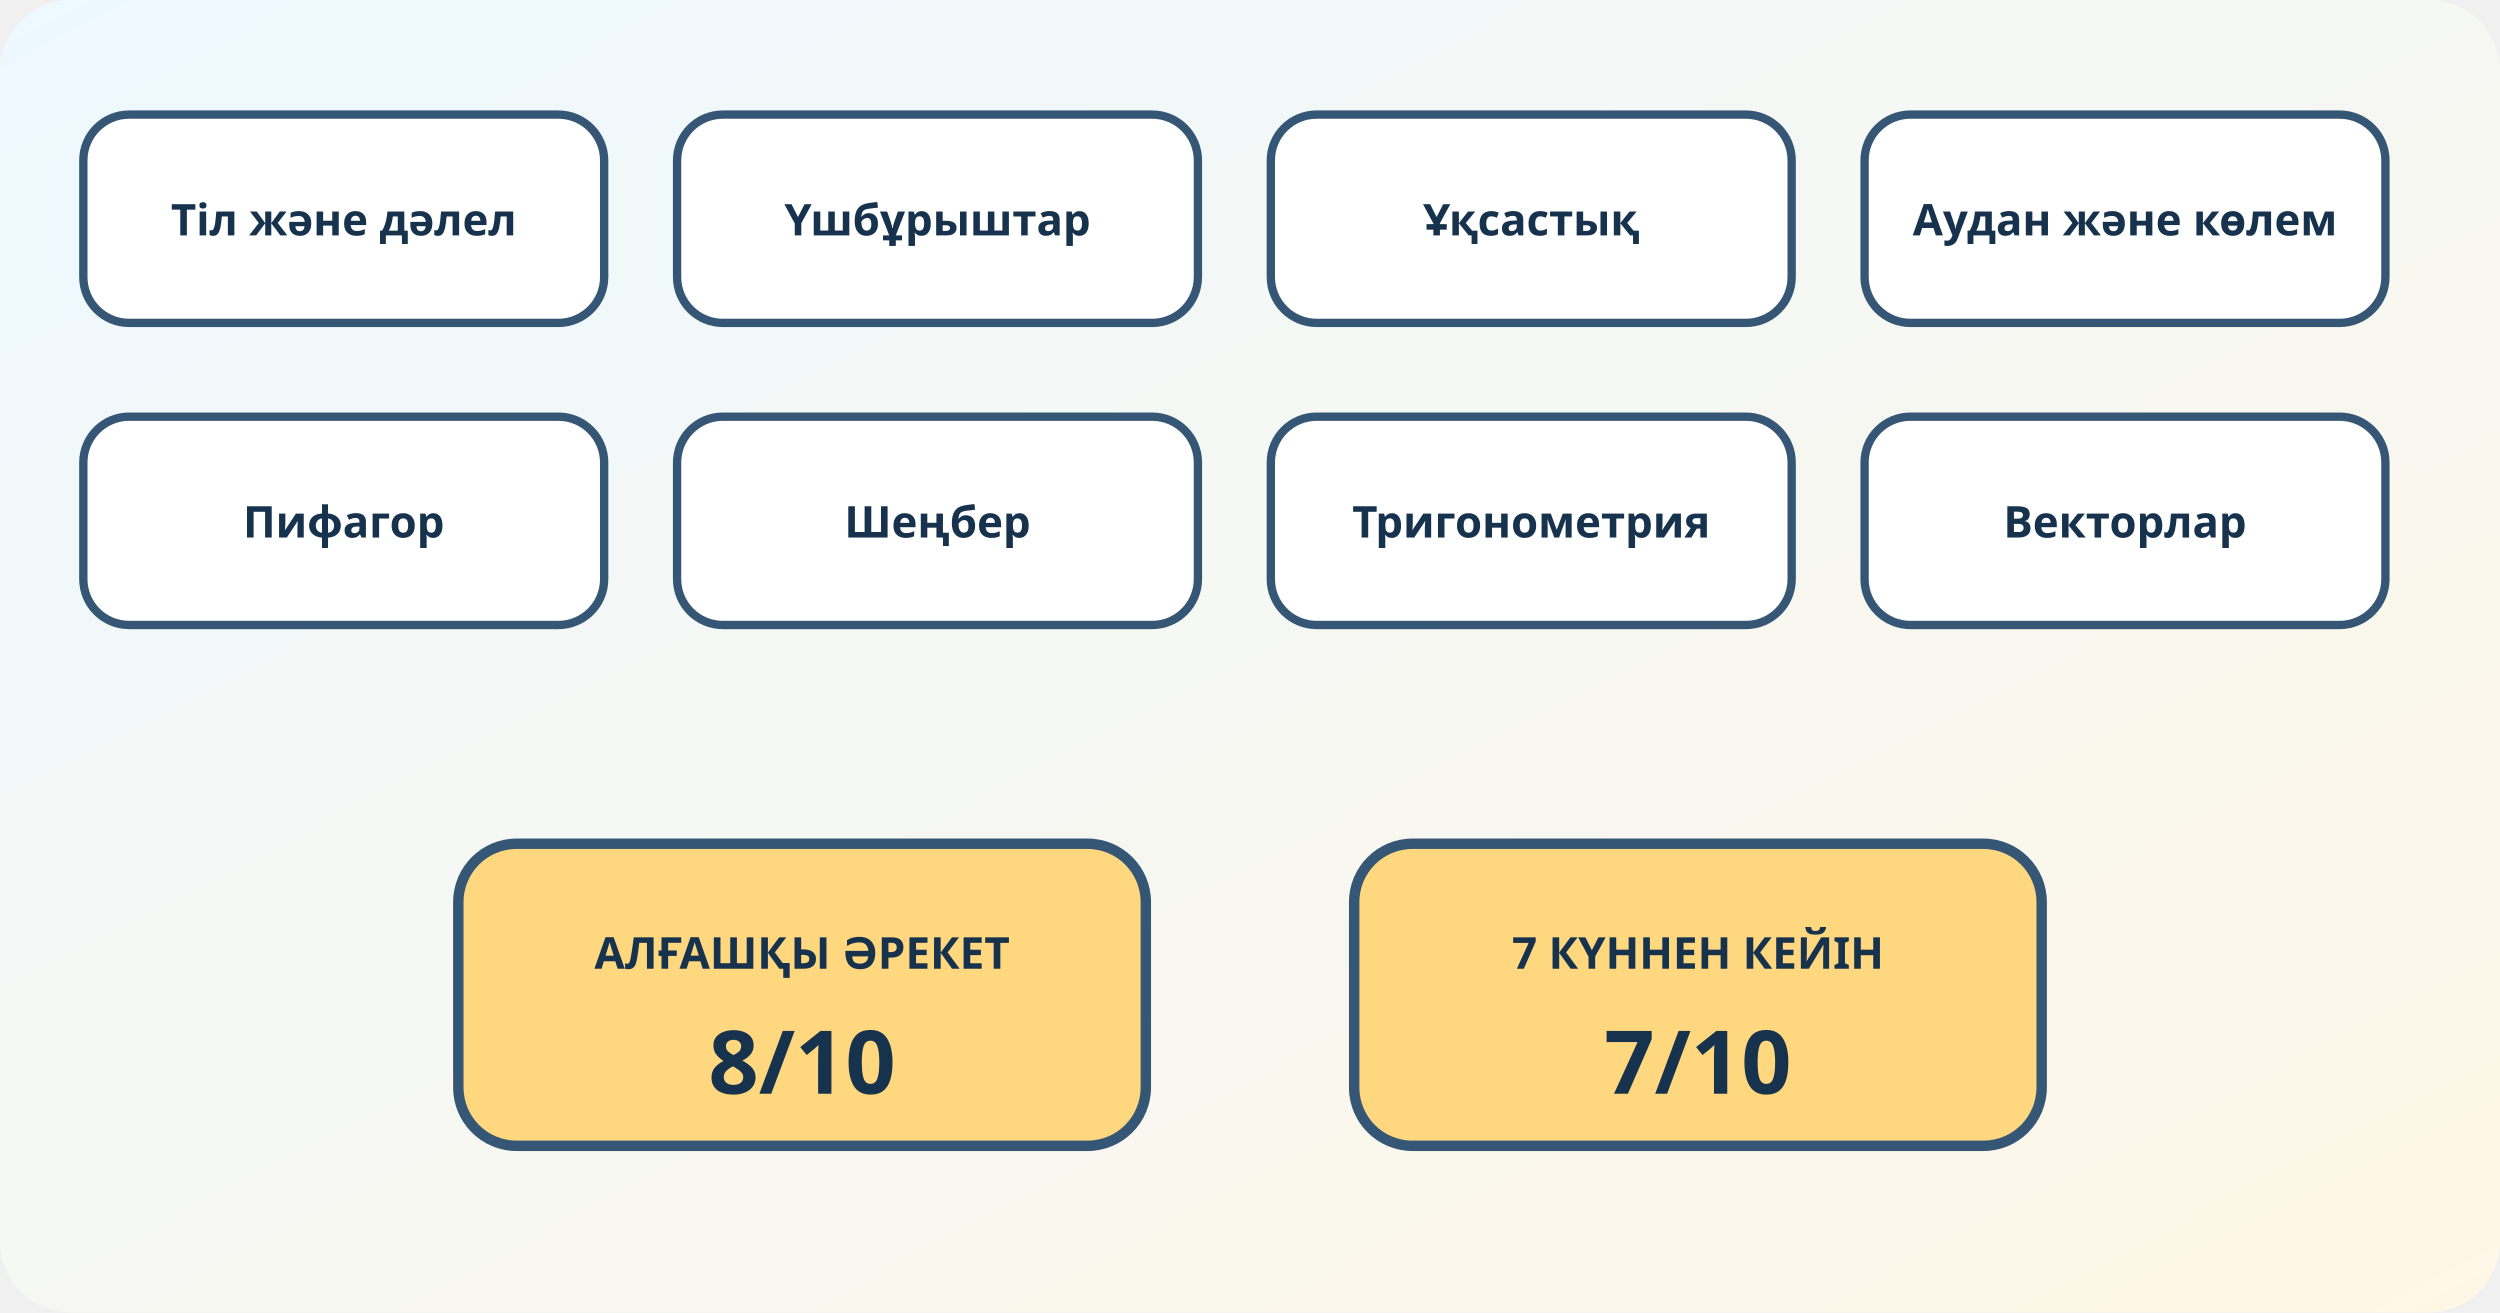
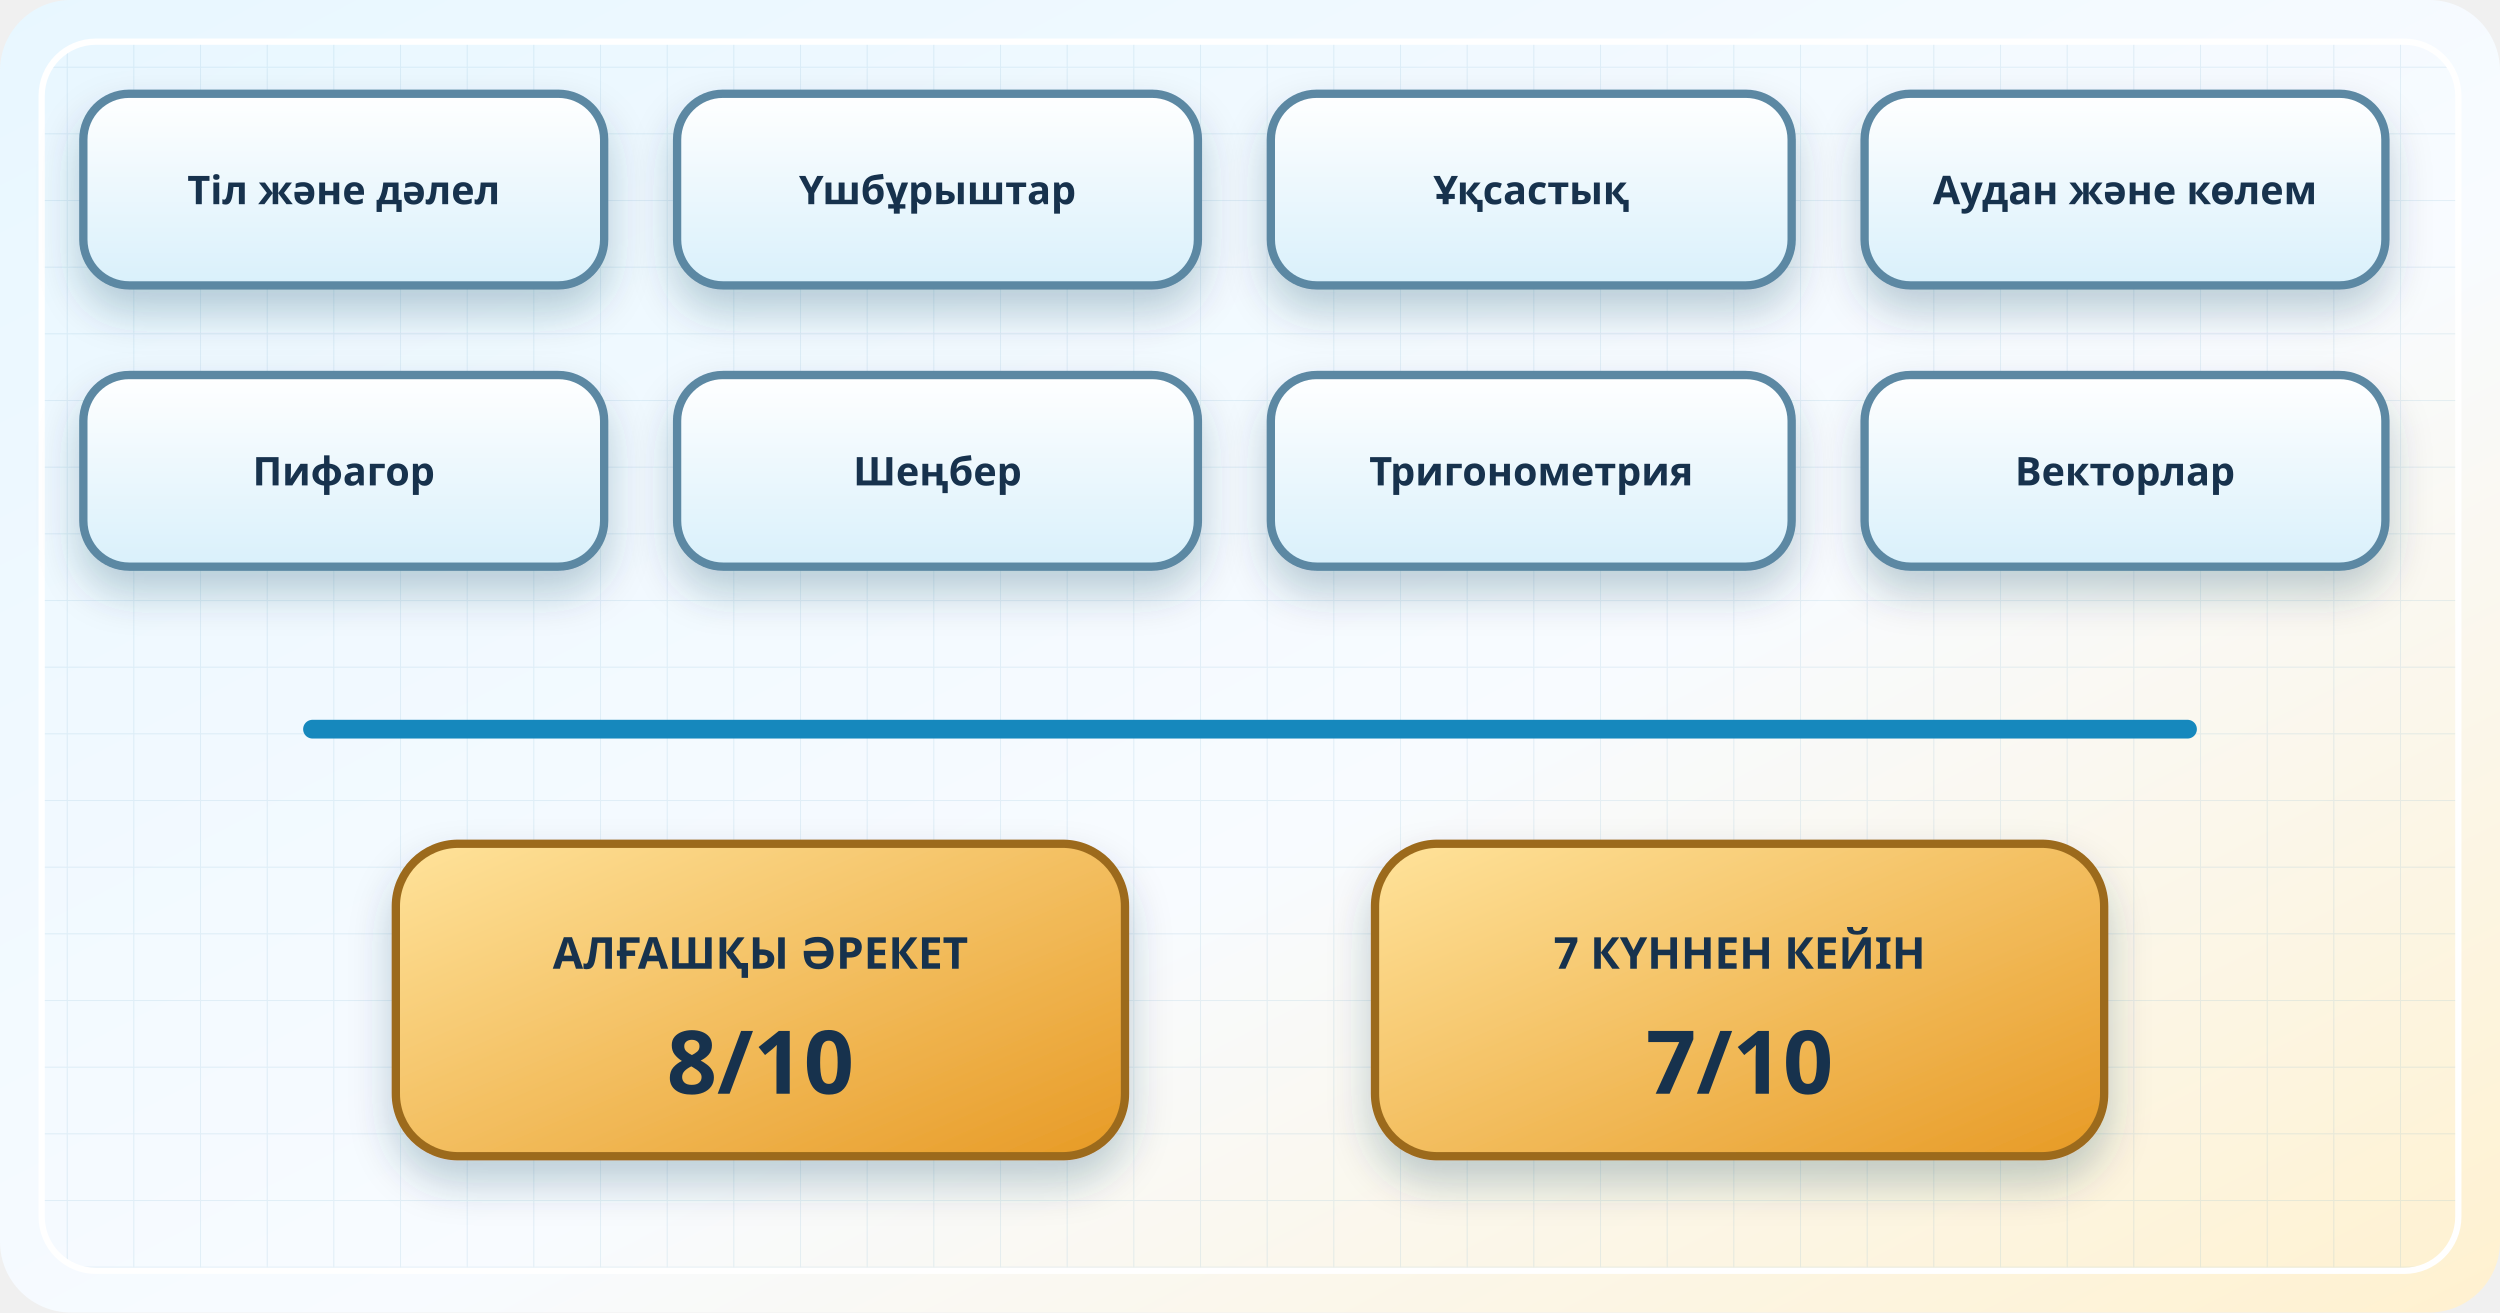
<svg xmlns="http://www.w3.org/2000/svg" viewBox="0 0 1200 630" role="img" aria-labelledby="title desc">
  <defs>
    <linearGradient id="bg" x2="1" y2="1">
-       <stop stop-color="#edf8ff" />
-       <stop offset="1" stop-color="#fff7e6" />
+       <stop stop-color="#e8f7ff" />
+       <stop offset=".58" stop-color="#f8fbff" />
+       <stop offset="1" stop-color="#fff1cf" />
+     </linearGradient>
+     <linearGradient id="glass" x2="0" y2="1">
+       <stop stop-color="#fff" />
+       <stop offset="1" stop-color="#d9f0fb" />
    </linearGradient>
    <linearGradient id="red" x2="0" y2="1">
      <stop stop-color="#ff7167" />
      <stop offset="1" stop-color="#c51620" />
    </linearGradient>
-     <filter id="s">
-       <feDropShadow dx="0" dy="8" stdDeviation="8" flood-opacity=".18" />
+     <linearGradient id="blue" x2="1" y2="1">
+       <stop stop-color="#42ccef" />
+       <stop offset="1" stop-color="#1688bd" />
+     </linearGradient>
+     <linearGradient id="gold" x2="1" y2="1">
+       <stop stop-color="#ffe39b" />
+       <stop offset="1" stop-color="#e79a25" />
+     </linearGradient>
+     <pattern id="draft" width="32" height="32" patternUnits="userSpaceOnUse">
+       <path d="M32 0H0V32" fill="none" stroke="#6aa5c8" stroke-width="1" opacity=".15" />
+     </pattern>
+     <filter id="s" x="-30%" y="-30%" width="170%" height="180%">
+       <feDropShadow dx="0" dy="11" stdDeviation="10" flood-color="#183c59" flood-opacity=".24" />
    </filter>
  </defs>
  <rect width="1200" height="630" rx="34" fill="url(#bg)" />
+   <rect x="20" y="20" width="1160" height="590" rx="26" fill="url(#draft)" stroke="#fff" stroke-width="3" />
  <g data-geometry-skills="8" font-family="system-ui,sans-serif" fill="#17324d" stroke-linecap="round" stroke-linejoin="round">
-     <g font-size="21" font-weight="760" text-anchor="middle">
-       <rect class="geometry-skill" x="40" y="55" width="250" height="100" rx="22" fill="#fff" stroke="#365675" stroke-width="4" />
-       <text x="165" y="113">Тіл және дәлел</text>
-       <rect class="geometry-skill" x="325" y="55" width="250" height="100" rx="22" fill="#fff" stroke="#365675" stroke-width="4" />
-       <text x="450" y="113">Үшбұрыштар</text>
-       <rect class="geometry-skill" x="610" y="55" width="250" height="100" rx="22" fill="#fff" stroke="#365675" stroke-width="4" />
-       <text x="735" y="113">Ұқсастық</text>
-       <rect class="geometry-skill" x="895" y="55" width="250" height="100" rx="22" fill="#fff" stroke="#365675" stroke-width="4" />
-       <text x="1020" y="113">Аудан және көлем</text>
-       <rect class="geometry-skill" x="40" y="200" width="250" height="100" rx="22" fill="#fff" stroke="#365675" stroke-width="4" />
-       <text x="165" y="258">Пифагор</text>
-       <rect class="geometry-skill" x="325" y="200" width="250" height="100" rx="22" fill="#fff" stroke="#365675" stroke-width="4" />
-       <text x="450" y="258">Шеңбер</text>
-       <rect class="geometry-skill" x="610" y="200" width="250" height="100" rx="22" fill="#fff" stroke="#365675" stroke-width="4" />
-       <text x="735" y="258">Тригонометрия</text>
-       <rect class="geometry-skill" x="895" y="200" width="250" height="100" rx="22" fill="#fff" stroke="#365675" stroke-width="4" />
-       <text x="1020" y="258">Векторлар</text>
+     <g font-size="19" font-weight="800" text-anchor="middle">
+       <g filter="url(#s)">
+         <rect class="geometry-skill" x="40" y="45" width="250" height="92" rx="22" fill="url(#glass)" stroke="#5b88a3" stroke-width="4" />
+       </g>
+       <text x="165" y="98">Тіл және дәлел</text>
+       <g filter="url(#s)">
+         <rect class="geometry-skill" x="325" y="45" width="250" height="92" rx="22" fill="url(#glass)" stroke="#5b88a3" stroke-width="4" />
+       </g>
+       <text x="450" y="98">Үшбұрыштар</text>
+       <g filter="url(#s)">
+         <rect class="geometry-skill" x="610" y="45" width="250" height="92" rx="22" fill="url(#glass)" stroke="#5b88a3" stroke-width="4" />
+       </g>
+       <text x="735" y="98">Ұқсастық</text>
+       <g filter="url(#s)">
+         <rect class="geometry-skill" x="895" y="45" width="250" height="92" rx="22" fill="url(#glass)" stroke="#5b88a3" stroke-width="4" />
+       </g>
+       <text x="1020" y="98">Аудан және көлем</text>
+       <g filter="url(#s)">
+         <rect class="geometry-skill" x="40" y="180" width="250" height="92" rx="22" fill="url(#glass)" stroke="#5b88a3" stroke-width="4" />
+       </g>
+       <text x="165" y="233">Пифагор</text>
+       <g filter="url(#s)">
+         <rect class="geometry-skill" x="325" y="180" width="250" height="92" rx="22" fill="url(#glass)" stroke="#5b88a3" stroke-width="4" />
+       </g>
+       <text x="450" y="233">Шеңбер</text>
+       <g filter="url(#s)">
+         <rect class="geometry-skill" x="610" y="180" width="250" height="92" rx="22" fill="url(#glass)" stroke="#5b88a3" stroke-width="4" />
+       </g>
+       <text x="735" y="233">Тригонометрия</text>
+       <g filter="url(#s)">
+         <rect class="geometry-skill" x="895" y="180" width="250" height="92" rx="22" fill="url(#glass)" stroke="#5b88a3" stroke-width="4" />
+       </g>
+       <text x="1020" y="233">Векторлар</text>
    </g>
-     <g text-anchor="middle" font-weight="850">
-       <rect x="220" y="405" width="330" height="145" rx="28" fill="#ffd77f" stroke="#365675" stroke-width="5" />
-       <rect x="650" y="405" width="330" height="145" rx="28" fill="#ffd77f" stroke="#365675" stroke-width="5" />
-       <text x="385" y="465" font-size="21.12">АЛҒАШҚЫ ӘРЕКЕТ</text>
-       <text x="385" y="525" font-size="42.24">8/10</text>
-       <text x="815" y="465" font-size="21.12">7 КҮННЕН КЕЙІН</text>
-       <text x="815" y="525" font-size="42.24">7/10</text>
+     <path d="M150 350H1050" stroke="#1688bd" stroke-width="9" />
+     <g text-anchor="middle" font-weight="900" filter="url(#s)">
+       <rect x="190" y="405" width="350" height="150" rx="30" fill="url(#gold)" stroke="#9c6b1d" stroke-width="4" />
+       <rect x="660" y="405" width="350" height="150" rx="30" fill="url(#gold)" stroke="#9c6b1d" stroke-width="4" />
+     </g>
+     <g text-anchor="middle" font-weight="900">
+       <text x="365" y="465" font-size="21.12">АЛҒАШҚЫ ӘРЕКЕТ</text>
+       <text x="365" y="525" font-size="42.24">8/10</text>
+       <text x="835" y="465" font-size="21.12">7 КҮННЕН КЕЙІН</text>
+       <text x="835" y="525" font-size="42.24">7/10</text>
    </g>
  </g>
</svg>
